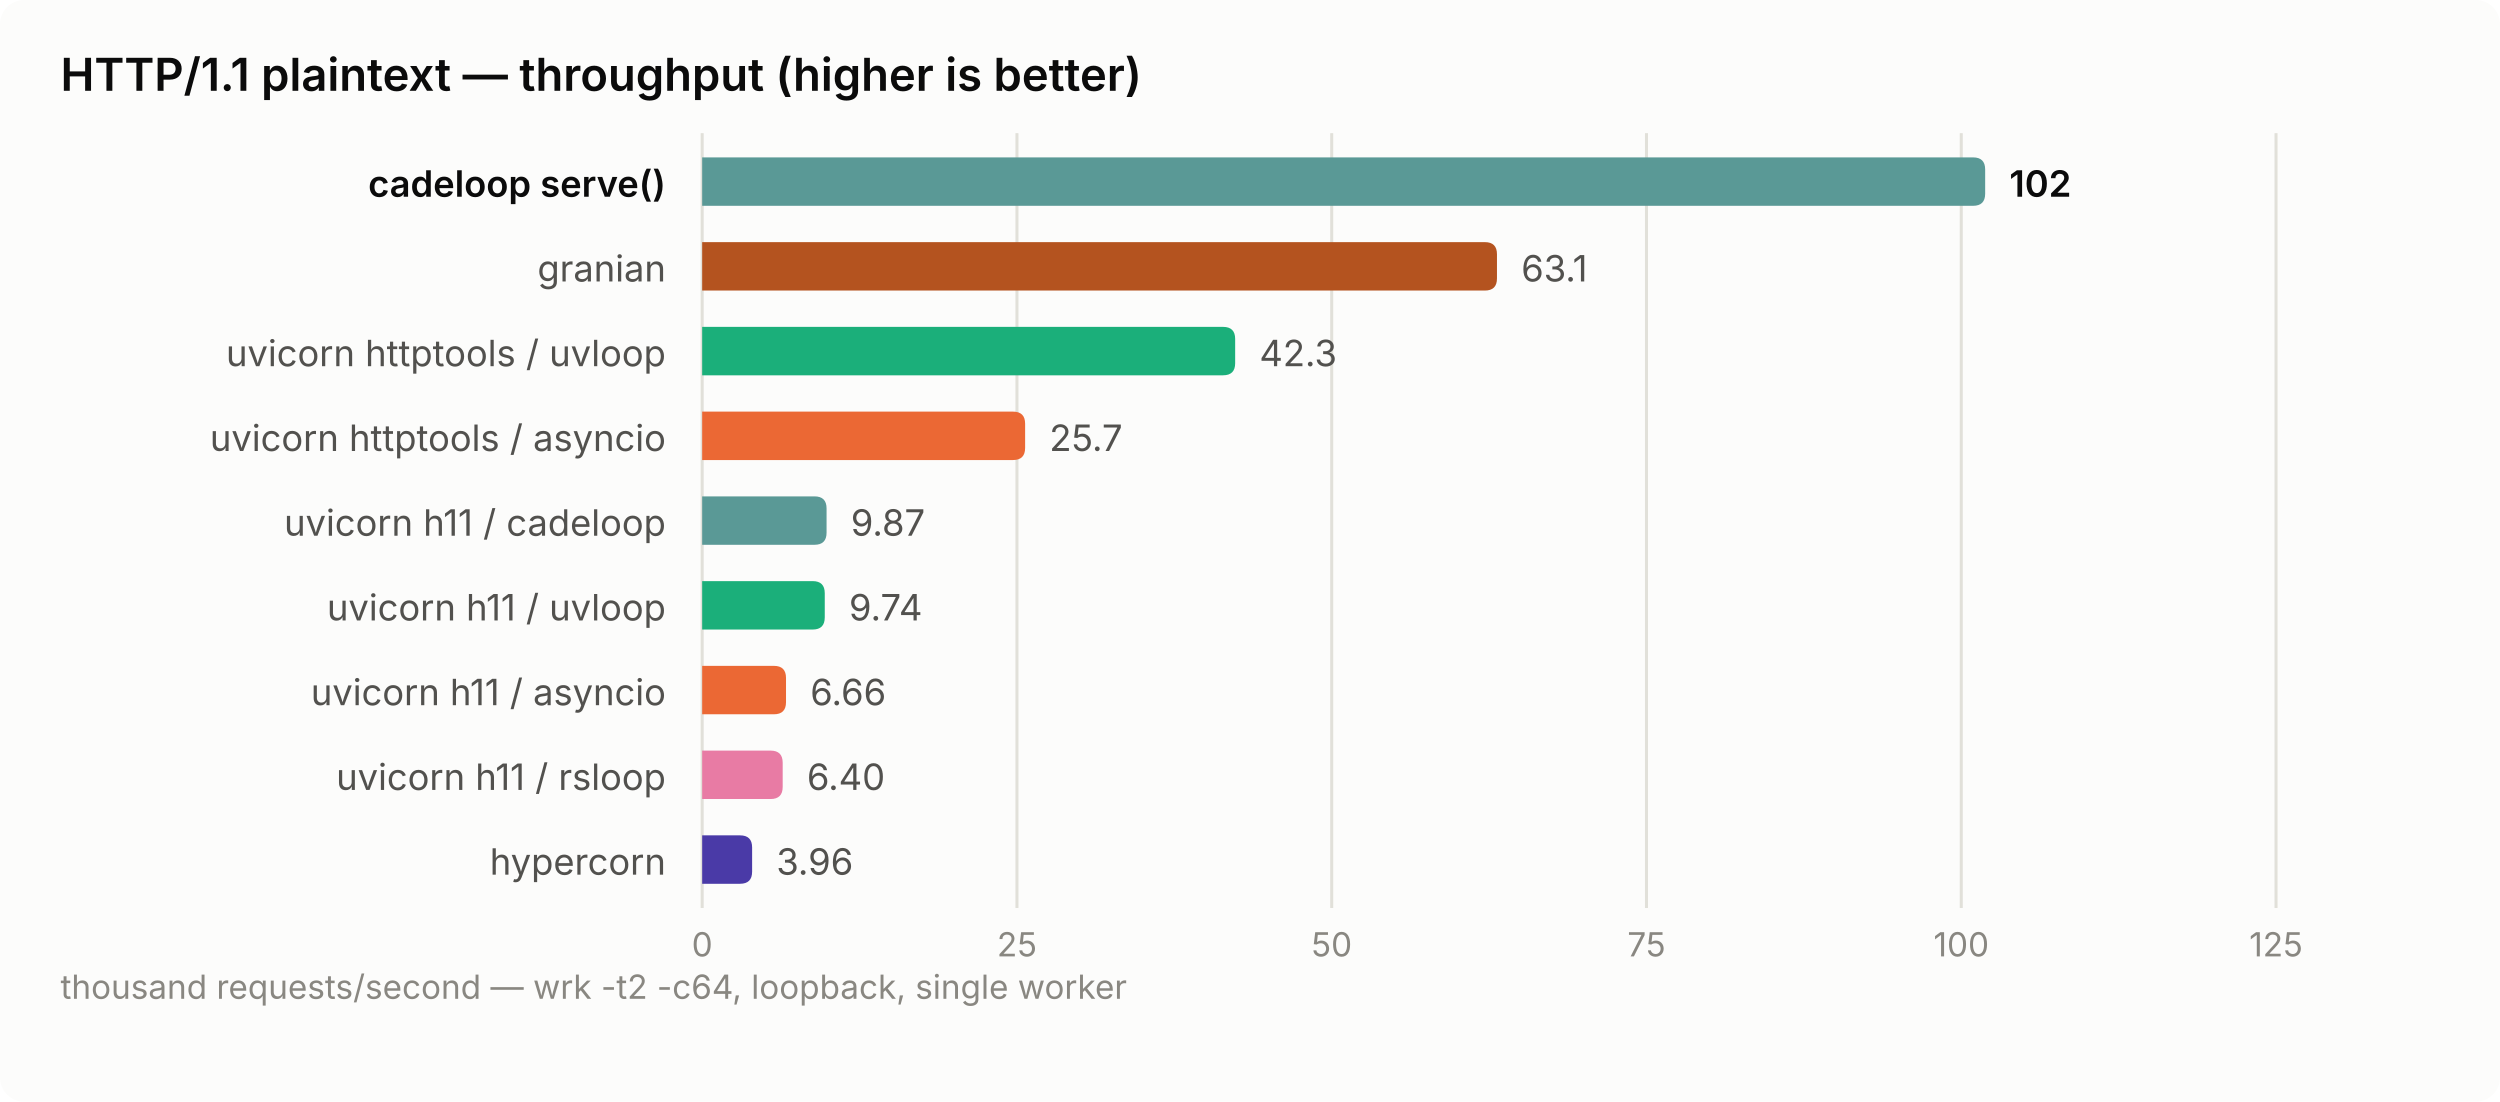
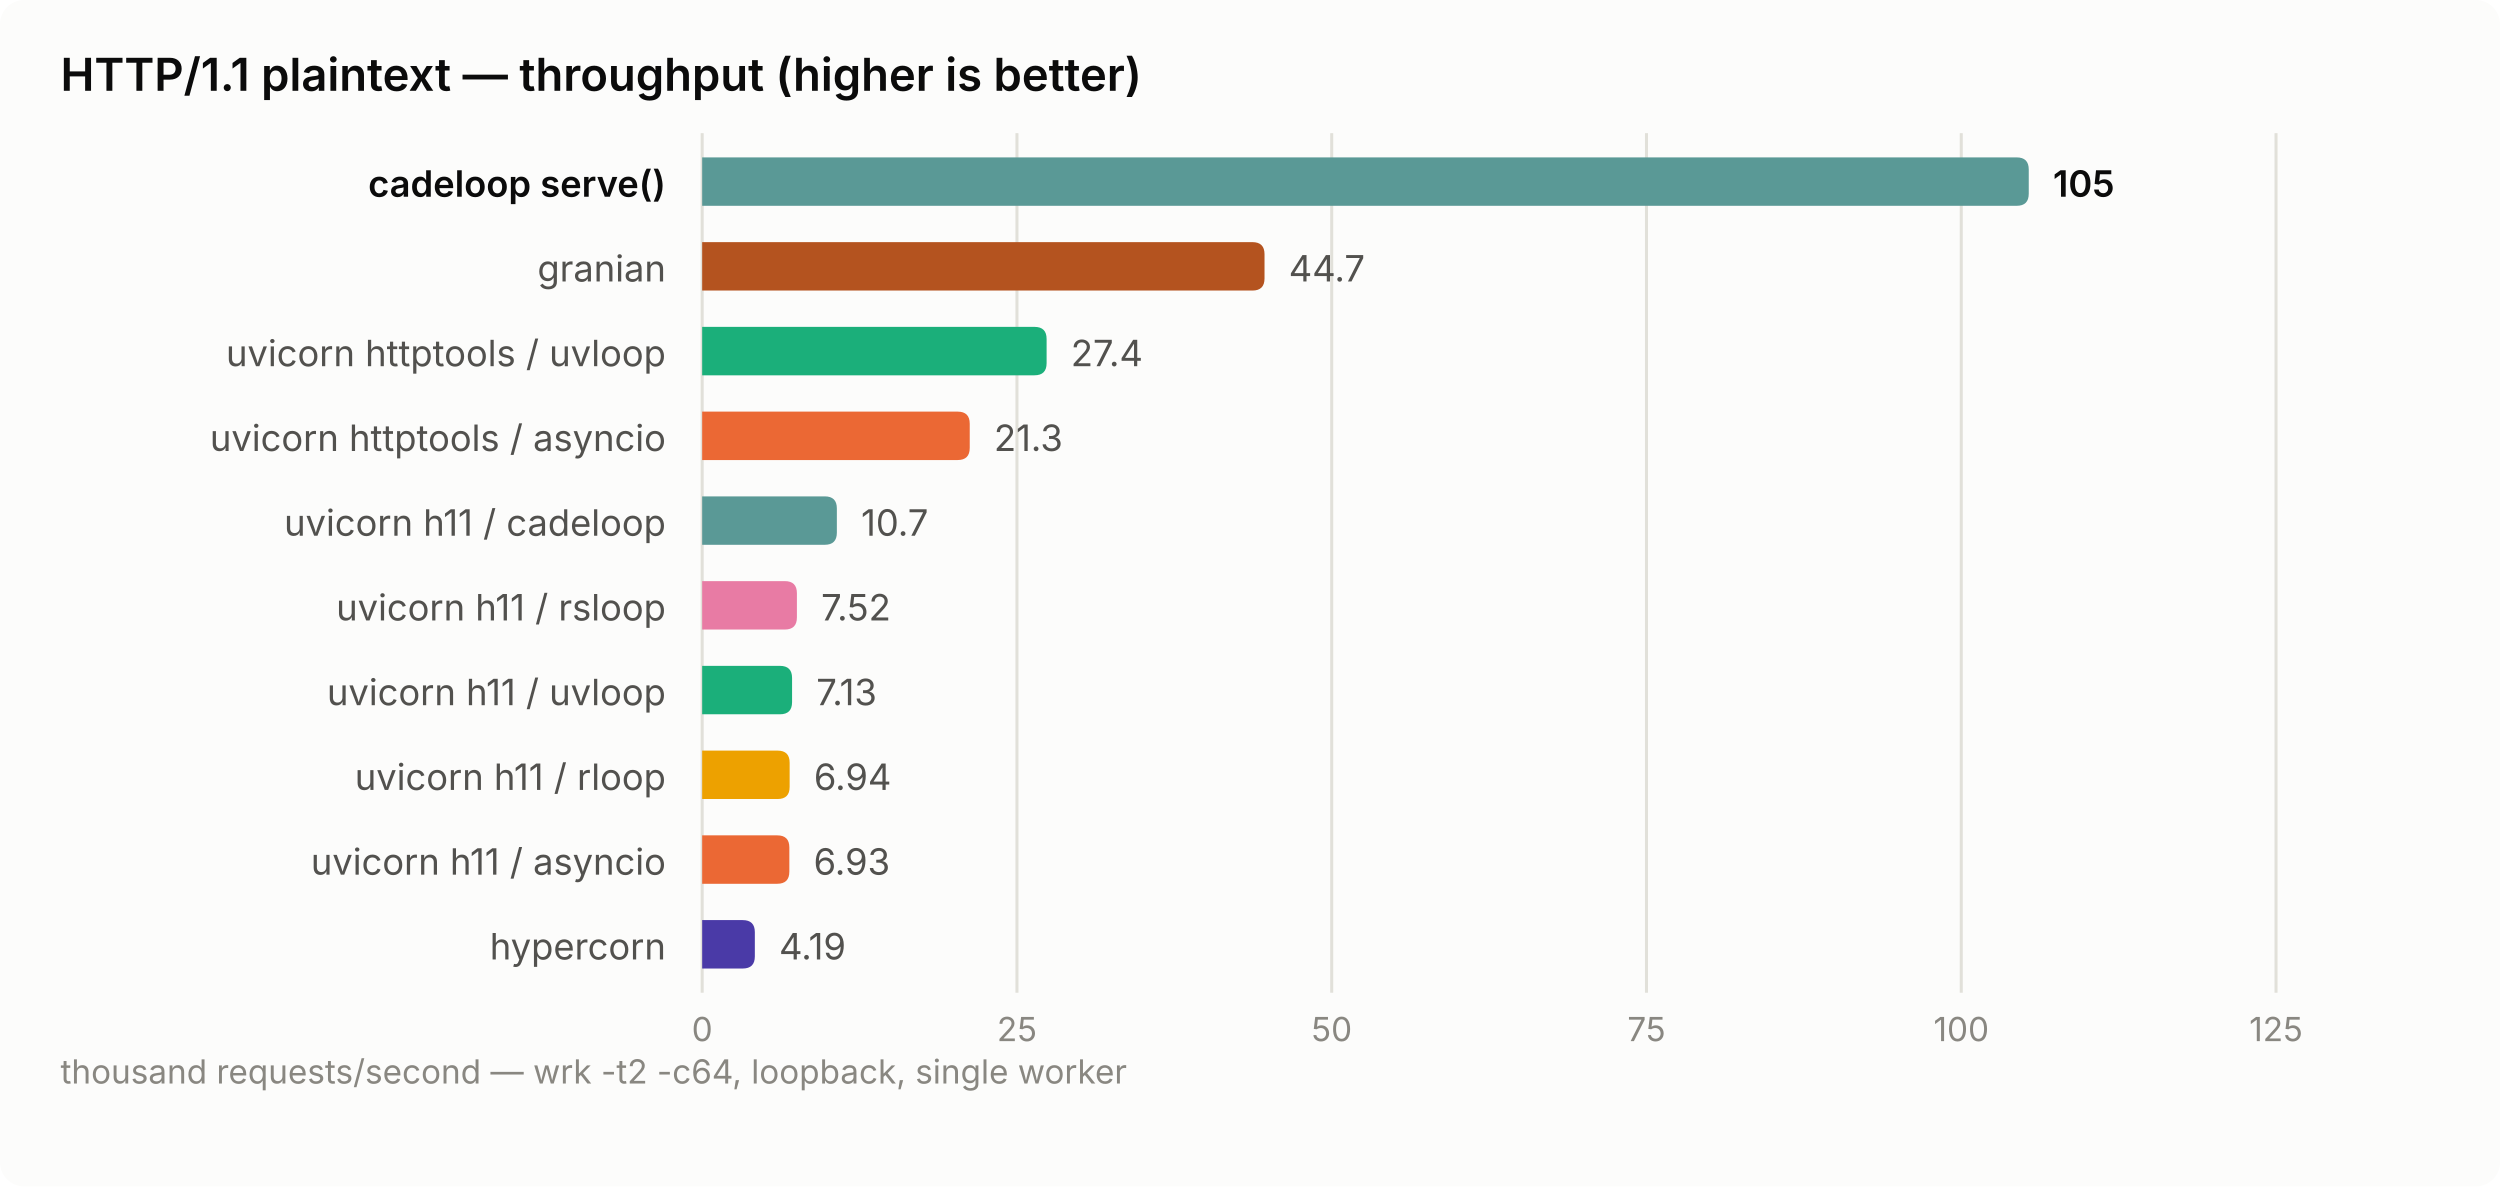
- <svg xmlns="http://www.w3.org/2000/svg" viewBox="0 0 826 364" width="826" height="364" font-family="system-ui, -apple-system, 'Segoe UI', sans-serif">
-   <rect width="826" height="364" fill="#fcfcfb" rx="8" />
+ <svg xmlns="http://www.w3.org/2000/svg" viewBox="0 0 826 392" width="826" height="392" font-family="system-ui, -apple-system, 'Segoe UI', sans-serif">
+   <rect width="826" height="392" fill="#fcfcfb" rx="8" />
  <text x="20" y="30" font-size="15" font-weight="600" fill="#0b0b0b">HTTP/1.1 plaintext — throughput (higher is better)</text>
-   <line x1="232.0" y1="44" x2="232.0" y2="300" stroke="#e1e0d9" stroke-width="1" />
-   <text x="232.0" y="316" font-size="11" fill="#898781" text-anchor="middle">0</text>
-   <line x1="336.0" y1="44" x2="336.0" y2="300" stroke="#e1e0d9" stroke-width="1" />
-   <text x="336.0" y="316" font-size="11" fill="#898781" text-anchor="middle">25</text>
-   <line x1="440.0" y1="44" x2="440.0" y2="300" stroke="#e1e0d9" stroke-width="1" />
-   <text x="440.0" y="316" font-size="11" fill="#898781" text-anchor="middle">50</text>
-   <line x1="544.0" y1="44" x2="544.0" y2="300" stroke="#e1e0d9" stroke-width="1" />
-   <text x="544.0" y="316" font-size="11" fill="#898781" text-anchor="middle">75</text>
-   <line x1="648.0" y1="44" x2="648.0" y2="300" stroke="#e1e0d9" stroke-width="1" />
-   <text x="648.0" y="316" font-size="11" fill="#898781" text-anchor="middle">100</text>
-   <line x1="752.0" y1="44" x2="752.0" y2="300" stroke="#e1e0d9" stroke-width="1" />
-   <text x="752.0" y="316" font-size="11" fill="#898781" text-anchor="middle">125</text>
+   <line x1="232.0" y1="44" x2="232.0" y2="328" stroke="#e1e0d9" stroke-width="1" />
+   <text x="232.0" y="344" font-size="11" fill="#898781" text-anchor="middle">0</text>
+   <line x1="336.0" y1="44" x2="336.0" y2="328" stroke="#e1e0d9" stroke-width="1" />
+   <text x="336.0" y="344" font-size="11" fill="#898781" text-anchor="middle">25</text>
+   <line x1="440.0" y1="44" x2="440.0" y2="328" stroke="#e1e0d9" stroke-width="1" />
+   <text x="440.0" y="344" font-size="11" fill="#898781" text-anchor="middle">50</text>
+   <line x1="544.0" y1="44" x2="544.0" y2="328" stroke="#e1e0d9" stroke-width="1" />
+   <text x="544.0" y="344" font-size="11" fill="#898781" text-anchor="middle">75</text>
+   <line x1="648.0" y1="44" x2="648.0" y2="328" stroke="#e1e0d9" stroke-width="1" />
+   <text x="648.0" y="344" font-size="11" fill="#898781" text-anchor="middle">100</text>
+   <line x1="752.0" y1="44" x2="752.0" y2="328" stroke="#e1e0d9" stroke-width="1" />
+   <text x="752.0" y="344" font-size="11" fill="#898781" text-anchor="middle">125</text>
  <text x="220" y="65" font-size="12" font-weight="600" fill="#0b0b0b" text-anchor="end">cadeloop serve()</text>
-   <path d="M232.0,52.0 h419.9 q4.0,0 4.0,4.0 v8.0 q0,4.0 -4.0,4.0 h-419.9 z" fill="#5a9996" />
+   <path d="M232.0,52.0 h434.3 q4.0,0 4.0,4.0 v8.0 q0,4.0 -4.0,4.0 h-434.3 z" fill="#5a9996" />
  <rect x="232.0" y="51.0" width="0" height="0" fill="#fcfcfb" />
-   <text x="663.9" y="65" font-size="12" font-weight="600" fill="#0b0b0b">102</text>
+   <text x="678.3" y="65" font-size="12" font-weight="600" fill="#0b0b0b">105</text>
  <text x="220" y="93" font-size="12" font-weight="400" fill="#52514e" text-anchor="end">granian</text>
-   <path d="M232.0,80.0 h258.6 q4.0,0 4.0,4.0 v8.0 q0,4.0 -4.0,4.0 h-258.6 z" fill="#b4531f" />
+   <path d="M232.0,80.0 h181.8 q4.0,0 4.0,4.0 v8.0 q0,4.0 -4.0,4.0 h-181.8 z" fill="#b4531f" />
  <rect x="232.0" y="79.0" width="0" height="0" fill="#fcfcfb" />
-   <text x="502.6" y="93" font-size="12" font-weight="400" fill="#52514e">63.1</text>
+   <text x="425.8" y="93" font-size="12" font-weight="400" fill="#52514e">44.7</text>
  <text x="220" y="121" font-size="12" font-weight="400" fill="#52514e" text-anchor="end">uvicorn httptools / uvloop</text>
-   <path d="M232.0,108.0 h172.1 q4.0,0 4.0,4.0 v8.0 q0,4.0 -4.0,4.0 h-172.1 z" fill="#1baf7a" />
+   <path d="M232.0,108.0 h109.8 q4.0,0 4.0,4.0 v8.0 q0,4.0 -4.0,4.0 h-109.8 z" fill="#1baf7a" />
  <rect x="232.0" y="107.0" width="0" height="0" fill="#fcfcfb" />
-   <text x="416.1" y="121" font-size="12" font-weight="400" fill="#52514e">42.3</text>
+   <text x="353.8" y="121" font-size="12" font-weight="400" fill="#52514e">27.4</text>
  <text x="220" y="149" font-size="12" font-weight="400" fill="#52514e" text-anchor="end">uvicorn httptools / asyncio</text>
-   <path d="M232.0,136.0 h102.7 q4.0,0 4.0,4.0 v8.0 q0,4.0 -4.0,4.0 h-102.7 z" fill="#eb6834" />
+   <path d="M232.0,136.0 h84.4 q4.0,0 4.0,4.0 v8.0 q0,4.0 -4.0,4.0 h-84.4 z" fill="#eb6834" />
  <rect x="232.0" y="135.0" width="0" height="0" fill="#fcfcfb" />
-   <text x="346.7" y="149" font-size="12" font-weight="400" fill="#52514e">25.7</text>
+   <text x="328.4" y="149" font-size="12" font-weight="400" fill="#52514e">21.3</text>
  <text x="220" y="177" font-size="12" font-weight="400" fill="#52514e" text-anchor="end">uvicorn h11 / cadeloop</text>
-   <path d="M232.0,164.0 h37.1 q4.0,0 4.0,4.0 v8.0 q0,4.0 -4.0,4.0 h-37.1 z" fill="#5a9996" />
+   <path d="M232.0,164.0 h40.5 q4.0,0 4.0,4.0 v8.0 q0,4.0 -4.0,4.0 h-40.5 z" fill="#5a9996" />
  <rect x="232.0" y="163.0" width="0" height="0" fill="#fcfcfb" />
-   <text x="281.1" y="177" font-size="12" font-weight="400" fill="#52514e">9.87</text>
-   <text x="220" y="205" font-size="12" font-weight="400" fill="#52514e" text-anchor="end">uvicorn h11 / uvloop</text>
-   <path d="M232.0,192.0 h36.5 q4.0,0 4.0,4.0 v8.0 q0,4.0 -4.0,4.0 h-36.5 z" fill="#1baf7a" />
+   <text x="284.5" y="177" font-size="12" font-weight="400" fill="#52514e">10.7</text>
+   <text x="220" y="205" font-size="12" font-weight="400" fill="#52514e" text-anchor="end">uvicorn h11 / rsloop</text>
+   <path d="M232.0,192.0 h27.3 q4.0,0 4.0,4.0 v8.0 q0,4.0 -4.0,4.0 h-27.3 z" fill="#e87ba4" />
  <rect x="232.0" y="191.0" width="0" height="0" fill="#fcfcfb" />
-   <text x="280.5" y="205" font-size="12" font-weight="400" fill="#52514e">9.74</text>
-   <text x="220" y="233" font-size="12" font-weight="400" fill="#52514e" text-anchor="end">uvicorn h11 / asyncio</text>
-   <path d="M232.0,220.0 h23.7 q4.0,0 4.0,4.0 v8.0 q0,4.0 -4.0,4.0 h-23.7 z" fill="#eb6834" />
+   <text x="271.3" y="205" font-size="12" font-weight="400" fill="#52514e">7.52</text>
+   <text x="220" y="233" font-size="12" font-weight="400" fill="#52514e" text-anchor="end">uvicorn h11 / uvloop</text>
+   <path d="M232.0,220.0 h25.7 q4.0,0 4.0,4.0 v8.0 q0,4.0 -4.0,4.0 h-25.7 z" fill="#1baf7a" />
  <rect x="232.0" y="219.0" width="0" height="0" fill="#fcfcfb" />
-   <text x="267.7" y="233" font-size="12" font-weight="400" fill="#52514e">6.66</text>
-   <text x="220" y="261" font-size="12" font-weight="400" fill="#52514e" text-anchor="end">uvicorn h11 / rsloop</text>
-   <path d="M232.0,248.0 h22.6 q4.0,0 4.0,4.0 v8.0 q0,4.0 -4.0,4.0 h-22.6 z" fill="#e87ba4" />
+   <text x="269.7" y="233" font-size="12" font-weight="400" fill="#52514e">7.13</text>
+   <text x="220" y="261" font-size="12" font-weight="400" fill="#52514e" text-anchor="end">uvicorn h11 / rloop</text>
+   <path d="M232.0,248.0 h24.9 q4.0,0 4.0,4.0 v8.0 q0,4.0 -4.0,4.0 h-24.9 z" fill="#eda100" />
  <rect x="232.0" y="247.0" width="0" height="0" fill="#fcfcfb" />
-   <text x="266.6" y="261" font-size="12" font-weight="400" fill="#52514e">6.40</text>
-   <text x="220" y="289" font-size="12" font-weight="400" fill="#52514e" text-anchor="end">hypercorn</text>
-   <path d="M232.0,276.0 h12.5 q4.0,0 4.0,4.0 v8.0 q0,4.0 -4.0,4.0 h-12.5 z" fill="#4a3aa7" />
+   <text x="268.9" y="261" font-size="12" font-weight="400" fill="#52514e">6.94</text>
+   <text x="220" y="289" font-size="12" font-weight="400" fill="#52514e" text-anchor="end">uvicorn h11 / asyncio</text>
+   <path d="M232.0,276.0 h24.8 q4.0,0 4.0,4.0 v8.0 q0,4.0 -4.0,4.0 h-24.8 z" fill="#eb6834" />
  <rect x="232.0" y="275.0" width="0" height="0" fill="#fcfcfb" />
-   <text x="256.5" y="289" font-size="12" font-weight="400" fill="#52514e">3.96</text>
-   <text x="20" y="330" font-size="11" fill="#898781">thousand requests/second — wrk -t2 -c64, loopback, single worker</text>
+   <text x="268.8" y="289" font-size="12" font-weight="400" fill="#52514e">6.93</text>
+   <text x="220" y="317" font-size="12" font-weight="400" fill="#52514e" text-anchor="end">hypercorn</text>
+   <path d="M232.0,304.0 h13.4 q4.0,0 4.0,4.0 v8.0 q0,4.0 -4.0,4.0 h-13.4 z" fill="#4a3aa7" />
+   <rect x="232.0" y="303.0" width="0" height="0" fill="#fcfcfb" />
+   <text x="257.4" y="317" font-size="12" font-weight="400" fill="#52514e">4.19</text>
+   <text x="20" y="358" font-size="11" fill="#898781">thousand requests/second — wrk -t2 -c64, loopback, single worker</text>
</svg>
